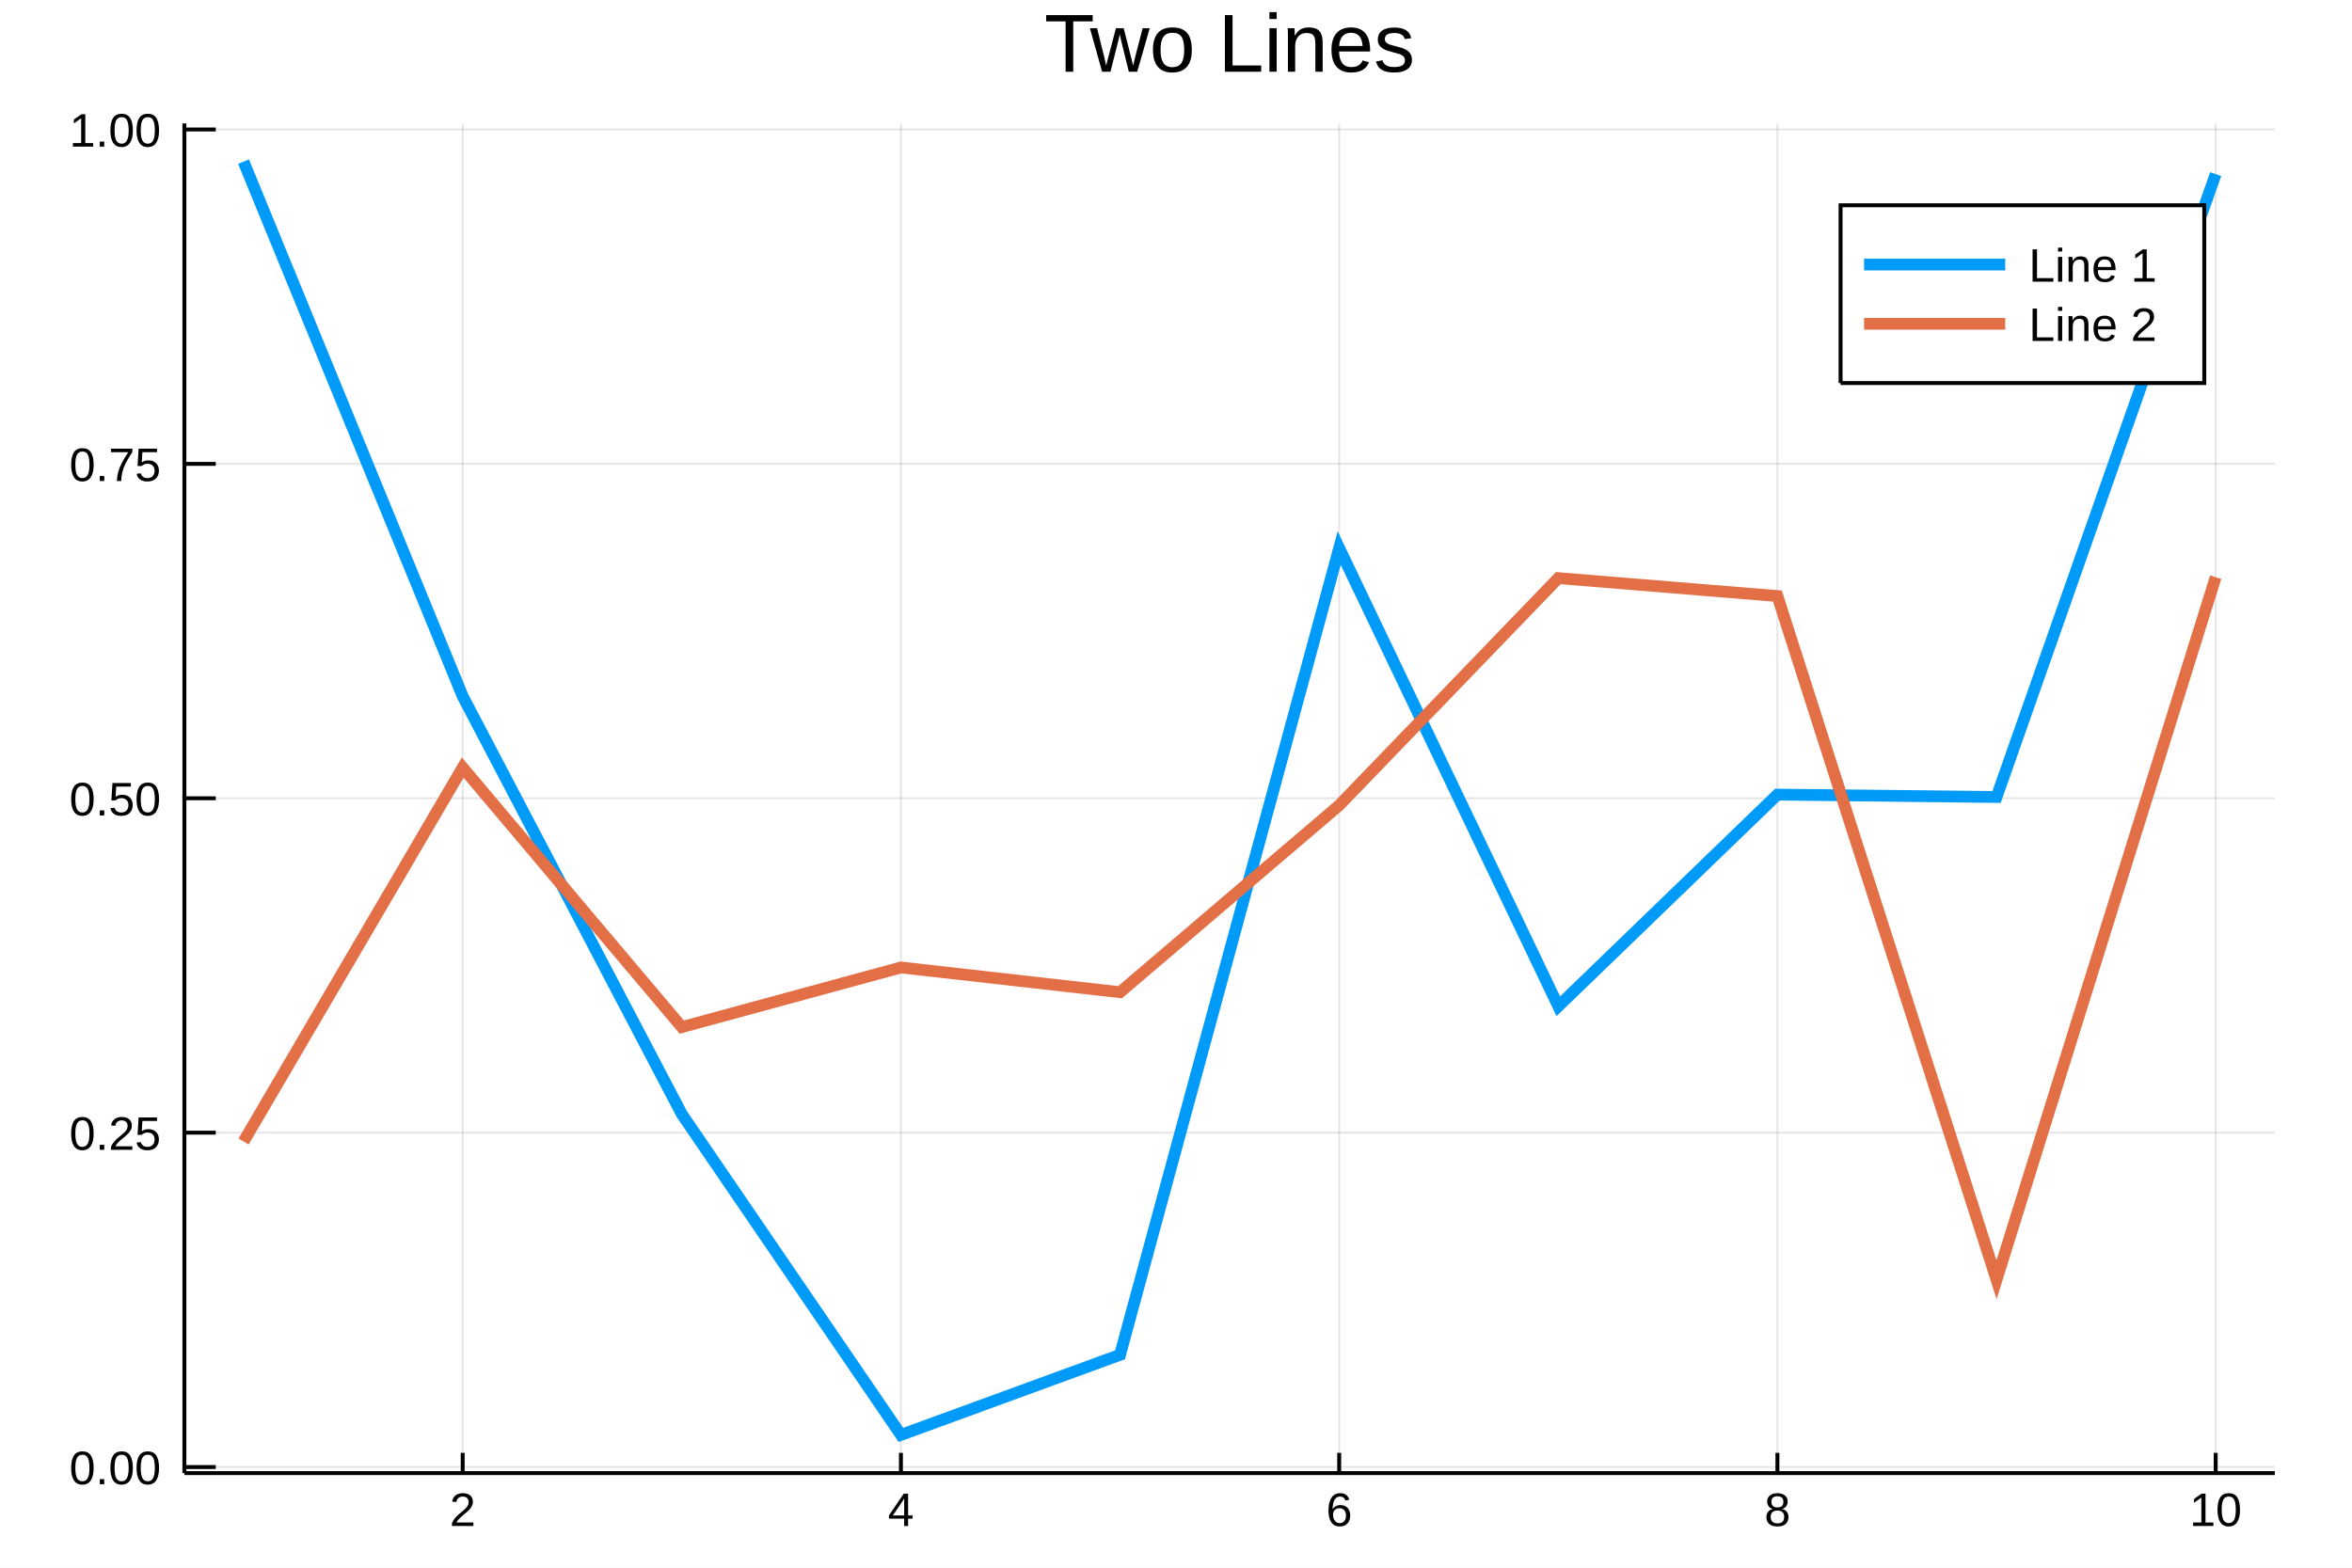
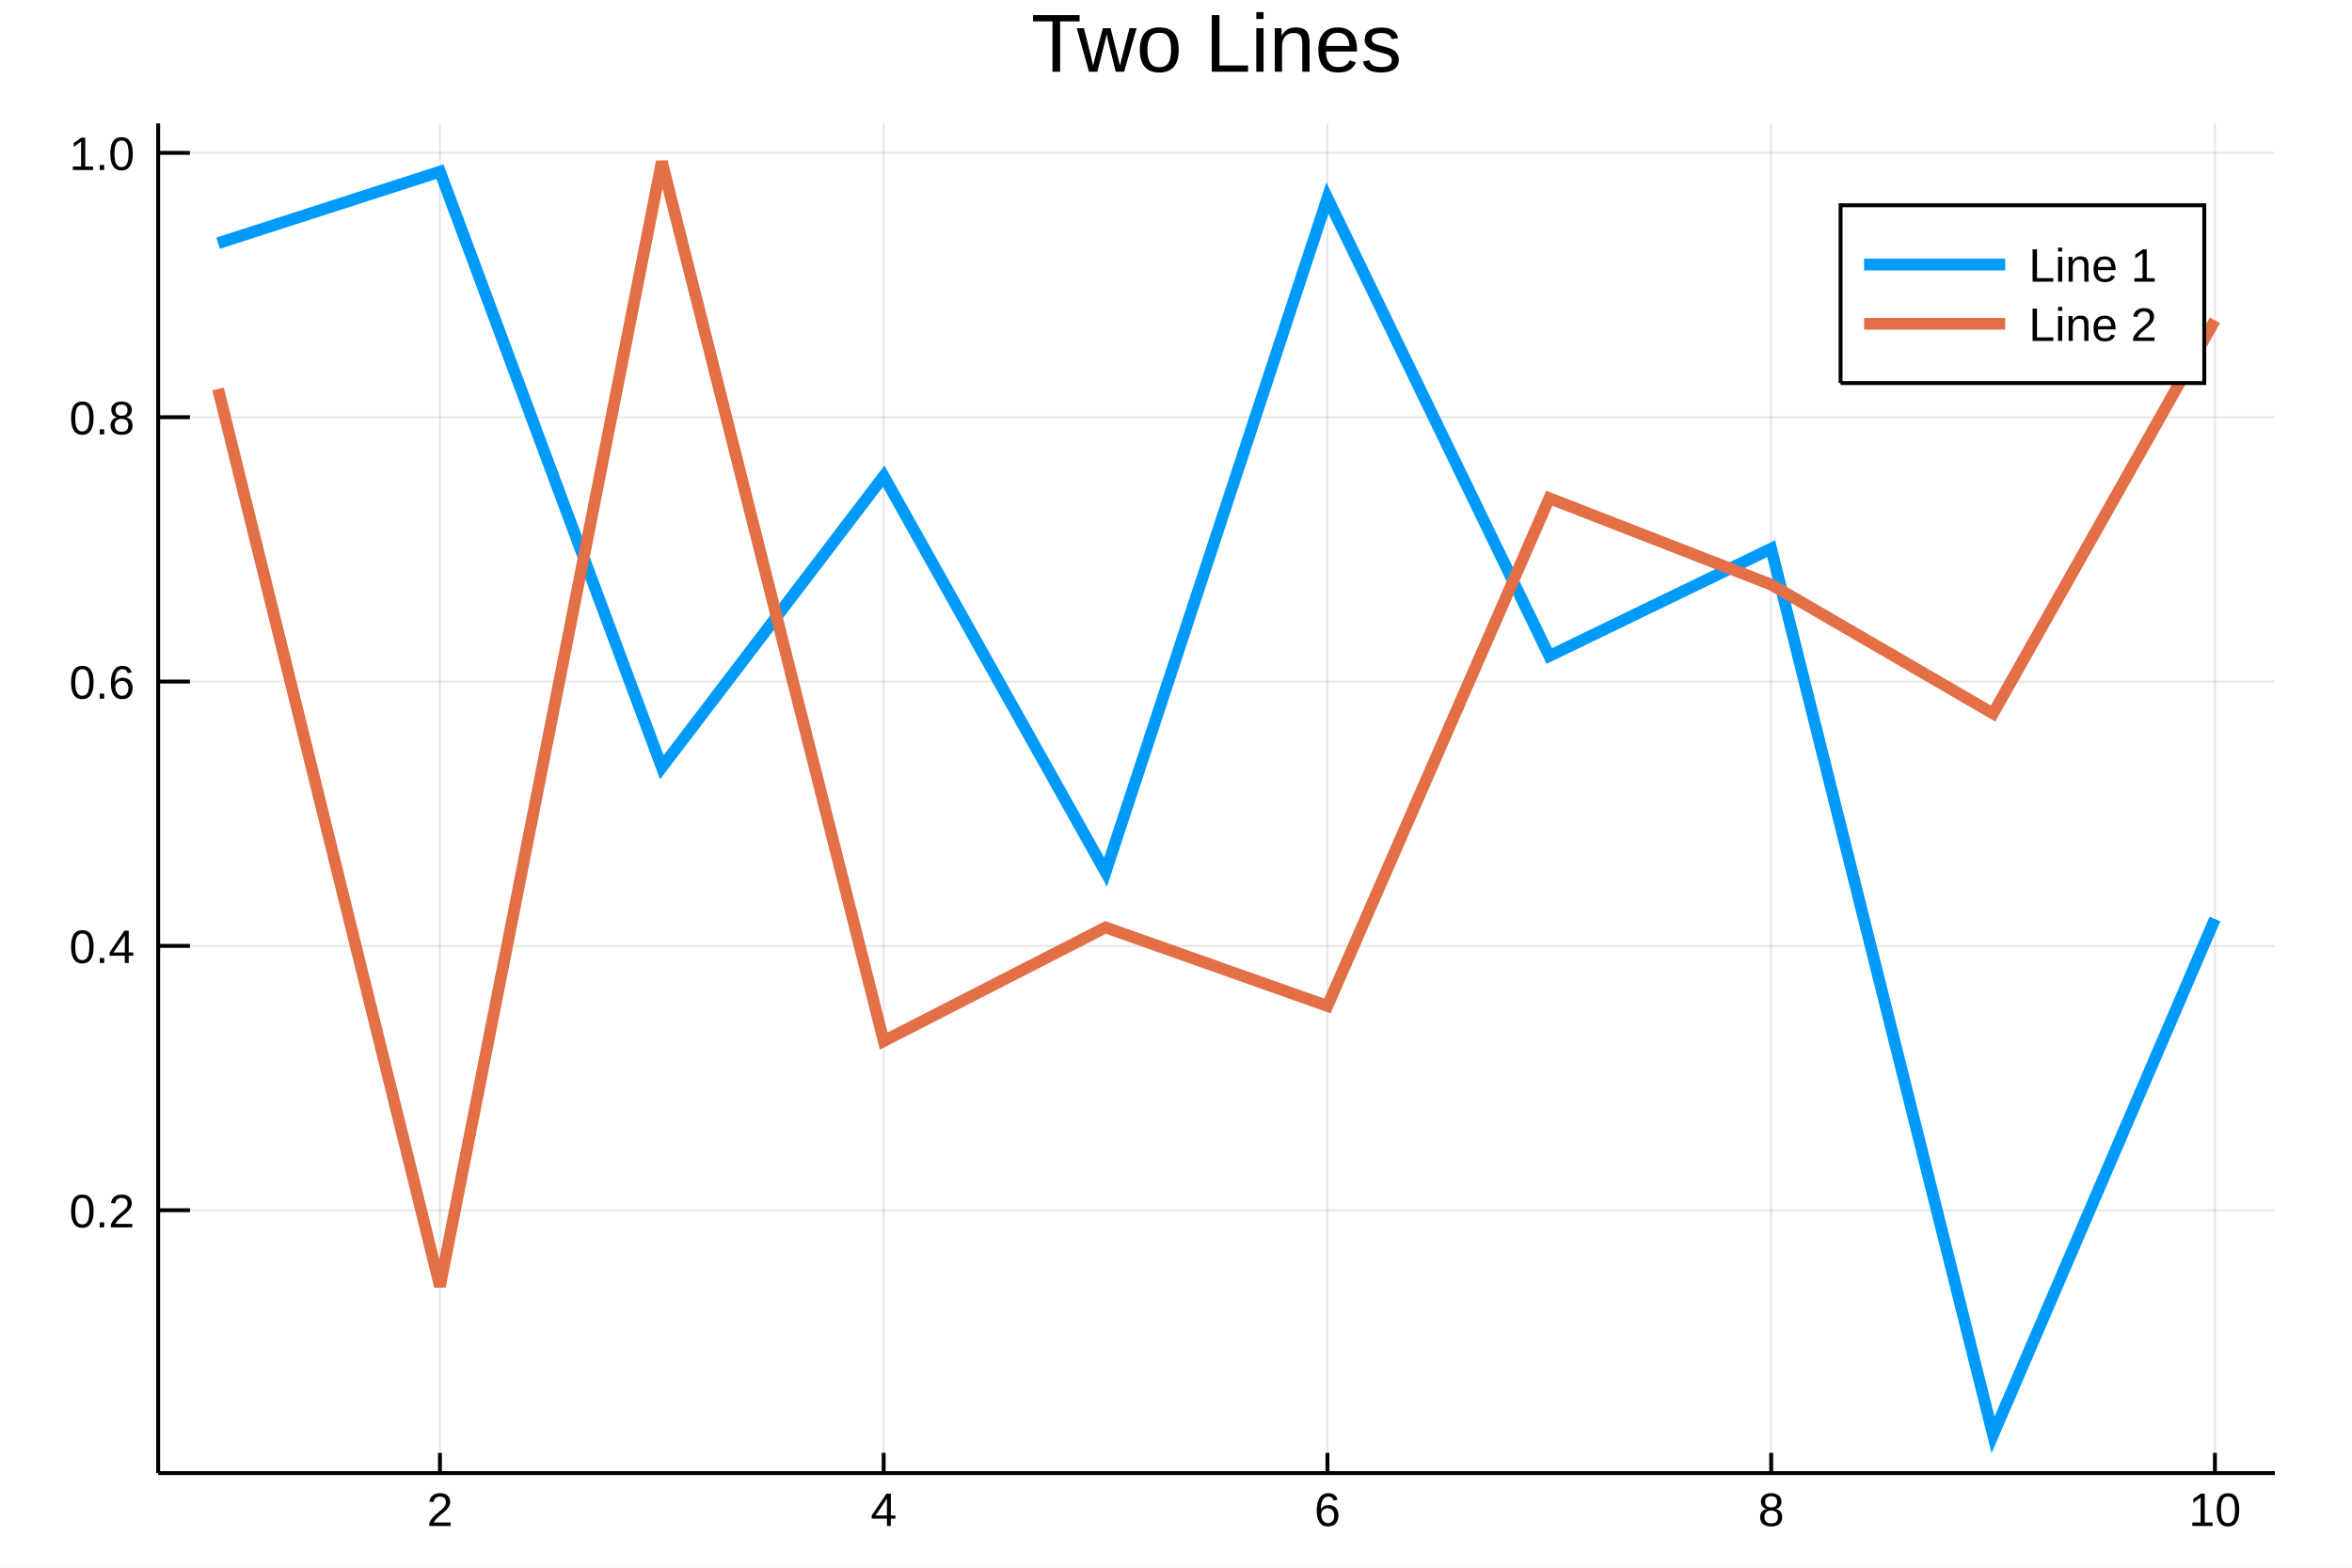
<svg xmlns="http://www.w3.org/2000/svg" width="600" height="400" viewBox="0 0 2400 1600">
  <defs>
-     <clipPath id="clip5300">
+     <clipPath id="clip5600">
      <rect x="0" y="0" width="2000" height="2000" />
    </clipPath>
  </defs>
  <defs>
-     <clipPath id="clip5301">
+     <clipPath id="clip5601">
      <rect x="0" y="0" width="2400" height="1600" />
    </clipPath>
  </defs>
-   <polygon clip-path="url(#clip5301)" points=" 0,1600 2400,1600 2400,0 0,0    " fill="#ffffff" fill-rule="evenodd" fill-opacity="1" />
+   <polygon clip-path="url(#clip5601)" points=" 0,1600 2400,1600 2400,0 0,0    " fill="#ffffff" fill-rule="evenodd" fill-opacity="1" />
  <defs>
-     <clipPath id="clip5302">
+     <clipPath id="clip5602">
      <rect x="480" y="0" width="1681" height="1600" />
    </clipPath>
  </defs>
-   <polygon clip-path="url(#clip5301)" points=" 188.156,1503.47 2321.26,1503.47 2321.26,125.984 188.156,125.984    " fill="#ffffff" fill-rule="evenodd" fill-opacity="1" />
+   <polygon clip-path="url(#clip5601)" points=" 161.394,1503.47 2321.26,1503.47 2321.26,125.984 161.394,125.984    " fill="#ffffff" fill-rule="evenodd" fill-opacity="1" />
  <defs>
-     <clipPath id="clip5303">
-       <rect x="188" y="125" width="2134" height="1378" />
+     <clipPath id="clip5603">
+       <rect x="161" y="125" width="2161" height="1378" />
    </clipPath>
  </defs>
-   <polyline clip-path="url(#clip5303)" style="stroke:#000000; stroke-width:2; stroke-opacity:0.1; fill:none" points="   472.123,1503.47 472.123,125.984    " />
-   <polyline clip-path="url(#clip5303)" style="stroke:#000000; stroke-width:2; stroke-opacity:0.1; fill:none" points="   919.314,1503.47 919.314,125.984    " />
-   <polyline clip-path="url(#clip5303)" style="stroke:#000000; stroke-width:2; stroke-opacity:0.1; fill:none" points="   1366.51,1503.47 1366.51,125.984    " />
-   <polyline clip-path="url(#clip5303)" style="stroke:#000000; stroke-width:2; stroke-opacity:0.1; fill:none" points="   1813.7,1503.47 1813.7,125.984    " />
-   <polyline clip-path="url(#clip5303)" style="stroke:#000000; stroke-width:2; stroke-opacity:0.1; fill:none" points="   2260.89,1503.47 2260.89,125.984    " />
-   <polyline clip-path="url(#clip5303)" style="stroke:#000000; stroke-width:2; stroke-opacity:0.1; fill:none" points="   188.156,1497.3 2321.26,1497.3    " />
-   <polyline clip-path="url(#clip5303)" style="stroke:#000000; stroke-width:2; stroke-opacity:0.1; fill:none" points="   188.156,1156.01 2321.26,1156.01    " />
-   <polyline clip-path="url(#clip5303)" style="stroke:#000000; stroke-width:2; stroke-opacity:0.1; fill:none" points="   188.156,814.725 2321.26,814.725    " />
-   <polyline clip-path="url(#clip5303)" style="stroke:#000000; stroke-width:2; stroke-opacity:0.1; fill:none" points="   188.156,473.437 2321.26,473.437    " />
-   <polyline clip-path="url(#clip5303)" style="stroke:#000000; stroke-width:2; stroke-opacity:0.1; fill:none" points="   188.156,132.149 2321.26,132.149    " />
-   <polyline clip-path="url(#clip5301)" style="stroke:#000000; stroke-width:4; stroke-opacity:1; fill:none" points="   188.156,1503.47 2321.26,1503.47    " />
-   <polyline clip-path="url(#clip5301)" style="stroke:#000000; stroke-width:4; stroke-opacity:1; fill:none" points="   188.156,1503.47 188.156,125.984    " />
-   <polyline clip-path="url(#clip5301)" style="stroke:#000000; stroke-width:4; stroke-opacity:1; fill:none" points="   472.123,1503.47 472.123,1482.81    " />
-   <polyline clip-path="url(#clip5301)" style="stroke:#000000; stroke-width:4; stroke-opacity:1; fill:none" points="   919.314,1503.47 919.314,1482.81    " />
-   <polyline clip-path="url(#clip5301)" style="stroke:#000000; stroke-width:4; stroke-opacity:1; fill:none" points="   1366.51,1503.47 1366.51,1482.81    " />
-   <polyline clip-path="url(#clip5301)" style="stroke:#000000; stroke-width:4; stroke-opacity:1; fill:none" points="   1813.7,1503.47 1813.7,1482.81    " />
-   <polyline clip-path="url(#clip5301)" style="stroke:#000000; stroke-width:4; stroke-opacity:1; fill:none" points="   2260.89,1503.47 2260.89,1482.81    " />
-   <polyline clip-path="url(#clip5301)" style="stroke:#000000; stroke-width:4; stroke-opacity:1; fill:none" points="   188.156,1497.3 220.153,1497.3    " />
-   <polyline clip-path="url(#clip5301)" style="stroke:#000000; stroke-width:4; stroke-opacity:1; fill:none" points="   188.156,1156.01 220.153,1156.01    " />
-   <polyline clip-path="url(#clip5301)" style="stroke:#000000; stroke-width:4; stroke-opacity:1; fill:none" points="   188.156,814.725 220.153,814.725    " />
-   <polyline clip-path="url(#clip5301)" style="stroke:#000000; stroke-width:4; stroke-opacity:1; fill:none" points="   188.156,473.437 220.153,473.437    " />
-   <polyline clip-path="url(#clip5301)" style="stroke:#000000; stroke-width:4; stroke-opacity:1; fill:none" points="   188.156,132.149 220.153,132.149    " />
-   <g clip-path="url(#clip5301)">
-     <text style="fill:#000000; fill-opacity:1; font-family:Arial,Helvetica Neue,Helvetica,sans-serif; font-size:48px; text-anchor:middle;" transform="rotate(0, 472.123, 1557.47)" x="472.123" y="1557.47">2</text>
+   <polyline clip-path="url(#clip5603)" style="stroke:#000000; stroke-width:2; stroke-opacity:0.1; fill:none" points="   448.923,1503.47 448.923,125.984    " />
+   <polyline clip-path="url(#clip5603)" style="stroke:#000000; stroke-width:2; stroke-opacity:0.1; fill:none" points="   901.725,1503.47 901.725,125.984    " />
+   <polyline clip-path="url(#clip5603)" style="stroke:#000000; stroke-width:2; stroke-opacity:0.1; fill:none" points="   1354.53,1503.47 1354.53,125.984    " />
+   <polyline clip-path="url(#clip5603)" style="stroke:#000000; stroke-width:2; stroke-opacity:0.1; fill:none" points="   1807.33,1503.47 1807.33,125.984    " />
+   <polyline clip-path="url(#clip5603)" style="stroke:#000000; stroke-width:2; stroke-opacity:0.1; fill:none" points="   2260.13,1503.47 2260.13,125.984    " />
+   <polyline clip-path="url(#clip5603)" style="stroke:#000000; stroke-width:2; stroke-opacity:0.1; fill:none" points="   161.394,1235.17 2321.26,1235.17    " />
+   <polyline clip-path="url(#clip5603)" style="stroke:#000000; stroke-width:2; stroke-opacity:0.1; fill:none" points="   161.394,965.38 2321.26,965.38    " />
+   <polyline clip-path="url(#clip5603)" style="stroke:#000000; stroke-width:2; stroke-opacity:0.1; fill:none" points="   161.394,695.593 2321.26,695.593    " />
+   <polyline clip-path="url(#clip5603)" style="stroke:#000000; stroke-width:2; stroke-opacity:0.1; fill:none" points="   161.394,425.806 2321.26,425.806    " />
+   <polyline clip-path="url(#clip5603)" style="stroke:#000000; stroke-width:2; stroke-opacity:0.1; fill:none" points="   161.394,156.019 2321.26,156.019    " />
+   <polyline clip-path="url(#clip5601)" style="stroke:#000000; stroke-width:4; stroke-opacity:1; fill:none" points="   161.394,1503.47 2321.26,1503.47    " />
+   <polyline clip-path="url(#clip5601)" style="stroke:#000000; stroke-width:4; stroke-opacity:1; fill:none" points="   161.394,1503.47 161.394,125.984    " />
+   <polyline clip-path="url(#clip5601)" style="stroke:#000000; stroke-width:4; stroke-opacity:1; fill:none" points="   448.923,1503.47 448.923,1482.81    " />
+   <polyline clip-path="url(#clip5601)" style="stroke:#000000; stroke-width:4; stroke-opacity:1; fill:none" points="   901.725,1503.47 901.725,1482.81    " />
+   <polyline clip-path="url(#clip5601)" style="stroke:#000000; stroke-width:4; stroke-opacity:1; fill:none" points="   1354.53,1503.47 1354.53,1482.81    " />
+   <polyline clip-path="url(#clip5601)" style="stroke:#000000; stroke-width:4; stroke-opacity:1; fill:none" points="   1807.33,1503.47 1807.33,1482.81    " />
+   <polyline clip-path="url(#clip5601)" style="stroke:#000000; stroke-width:4; stroke-opacity:1; fill:none" points="   2260.13,1503.47 2260.13,1482.81    " />
+   <polyline clip-path="url(#clip5601)" style="stroke:#000000; stroke-width:4; stroke-opacity:1; fill:none" points="   161.394,1235.17 193.792,1235.17    " />
+   <polyline clip-path="url(#clip5601)" style="stroke:#000000; stroke-width:4; stroke-opacity:1; fill:none" points="   161.394,965.38 193.792,965.38    " />
+   <polyline clip-path="url(#clip5601)" style="stroke:#000000; stroke-width:4; stroke-opacity:1; fill:none" points="   161.394,695.593 193.792,695.593    " />
+   <polyline clip-path="url(#clip5601)" style="stroke:#000000; stroke-width:4; stroke-opacity:1; fill:none" points="   161.394,425.806 193.792,425.806    " />
+   <polyline clip-path="url(#clip5601)" style="stroke:#000000; stroke-width:4; stroke-opacity:1; fill:none" points="   161.394,156.019 193.792,156.019    " />
+   <g clip-path="url(#clip5601)">
+     <text style="fill:#000000; fill-opacity:1; font-family:Arial,Helvetica Neue,Helvetica,sans-serif; font-size:48px; text-anchor:middle;" transform="rotate(0, 448.923, 1557.47)" x="448.923" y="1557.47">2</text>
  </g>
-   <g clip-path="url(#clip5301)">
-     <text style="fill:#000000; fill-opacity:1; font-family:Arial,Helvetica Neue,Helvetica,sans-serif; font-size:48px; text-anchor:middle;" transform="rotate(0, 919.314, 1557.47)" x="919.314" y="1557.47">4</text>
+   <g clip-path="url(#clip5601)">
+     <text style="fill:#000000; fill-opacity:1; font-family:Arial,Helvetica Neue,Helvetica,sans-serif; font-size:48px; text-anchor:middle;" transform="rotate(0, 901.725, 1557.47)" x="901.725" y="1557.47">4</text>
  </g>
-   <g clip-path="url(#clip5301)">
-     <text style="fill:#000000; fill-opacity:1; font-family:Arial,Helvetica Neue,Helvetica,sans-serif; font-size:48px; text-anchor:middle;" transform="rotate(0, 1366.51, 1557.47)" x="1366.51" y="1557.47">6</text>
+   <g clip-path="url(#clip5601)">
+     <text style="fill:#000000; fill-opacity:1; font-family:Arial,Helvetica Neue,Helvetica,sans-serif; font-size:48px; text-anchor:middle;" transform="rotate(0, 1354.53, 1557.47)" x="1354.53" y="1557.47">6</text>
  </g>
-   <g clip-path="url(#clip5301)">
-     <text style="fill:#000000; fill-opacity:1; font-family:Arial,Helvetica Neue,Helvetica,sans-serif; font-size:48px; text-anchor:middle;" transform="rotate(0, 1813.7, 1557.47)" x="1813.7" y="1557.47">8</text>
+   <g clip-path="url(#clip5601)">
+     <text style="fill:#000000; fill-opacity:1; font-family:Arial,Helvetica Neue,Helvetica,sans-serif; font-size:48px; text-anchor:middle;" transform="rotate(0, 1807.33, 1557.47)" x="1807.33" y="1557.47">8</text>
  </g>
-   <g clip-path="url(#clip5301)">
-     <text style="fill:#000000; fill-opacity:1; font-family:Arial,Helvetica Neue,Helvetica,sans-serif; font-size:48px; text-anchor:middle;" transform="rotate(0, 2260.89, 1557.47)" x="2260.89" y="1557.47">10</text>
+   <g clip-path="url(#clip5601)">
+     <text style="fill:#000000; fill-opacity:1; font-family:Arial,Helvetica Neue,Helvetica,sans-serif; font-size:48px; text-anchor:middle;" transform="rotate(0, 2260.13, 1557.47)" x="2260.13" y="1557.47">10</text>
  </g>
-   <g clip-path="url(#clip5301)">
-     <text style="fill:#000000; fill-opacity:1; font-family:Arial,Helvetica Neue,Helvetica,sans-serif; font-size:48px; text-anchor:end;" transform="rotate(0, 164.156, 1514.8)" x="164.156" y="1514.8">0.00</text>
+   <g clip-path="url(#clip5601)">
+     <text style="fill:#000000; fill-opacity:1; font-family:Arial,Helvetica Neue,Helvetica,sans-serif; font-size:48px; text-anchor:end;" transform="rotate(0, 137.394, 1252.67)" x="137.394" y="1252.67">0.2</text>
  </g>
-   <g clip-path="url(#clip5301)">
-     <text style="fill:#000000; fill-opacity:1; font-family:Arial,Helvetica Neue,Helvetica,sans-serif; font-size:48px; text-anchor:end;" transform="rotate(0, 164.156, 1173.51)" x="164.156" y="1173.51">0.25</text>
+   <g clip-path="url(#clip5601)">
+     <text style="fill:#000000; fill-opacity:1; font-family:Arial,Helvetica Neue,Helvetica,sans-serif; font-size:48px; text-anchor:end;" transform="rotate(0, 137.394, 982.88)" x="137.394" y="982.88">0.4</text>
  </g>
-   <g clip-path="url(#clip5301)">
-     <text style="fill:#000000; fill-opacity:1; font-family:Arial,Helvetica Neue,Helvetica,sans-serif; font-size:48px; text-anchor:end;" transform="rotate(0, 164.156, 832.225)" x="164.156" y="832.225">0.50</text>
+   <g clip-path="url(#clip5601)">
+     <text style="fill:#000000; fill-opacity:1; font-family:Arial,Helvetica Neue,Helvetica,sans-serif; font-size:48px; text-anchor:end;" transform="rotate(0, 137.394, 713.093)" x="137.394" y="713.093">0.6</text>
  </g>
-   <g clip-path="url(#clip5301)">
-     <text style="fill:#000000; fill-opacity:1; font-family:Arial,Helvetica Neue,Helvetica,sans-serif; font-size:48px; text-anchor:end;" transform="rotate(0, 164.156, 490.937)" x="164.156" y="490.937">0.75</text>
+   <g clip-path="url(#clip5601)">
+     <text style="fill:#000000; fill-opacity:1; font-family:Arial,Helvetica Neue,Helvetica,sans-serif; font-size:48px; text-anchor:end;" transform="rotate(0, 137.394, 443.306)" x="137.394" y="443.306">0.8</text>
  </g>
-   <g clip-path="url(#clip5301)">
-     <text style="fill:#000000; fill-opacity:1; font-family:Arial,Helvetica Neue,Helvetica,sans-serif; font-size:48px; text-anchor:end;" transform="rotate(0, 164.156, 149.649)" x="164.156" y="149.649">1.00</text>
+   <g clip-path="url(#clip5601)">
+     <text style="fill:#000000; fill-opacity:1; font-family:Arial,Helvetica Neue,Helvetica,sans-serif; font-size:48px; text-anchor:end;" transform="rotate(0, 137.394, 173.519)" x="137.394" y="173.519">1.0</text>
  </g>
-   <g clip-path="url(#clip5301)">
-     <text style="fill:#000000; fill-opacity:1; font-family:Arial,Helvetica Neue,Helvetica,sans-serif; font-size:84px; text-anchor:middle;" transform="rotate(0, 1254.71, 73.2)" x="1254.71" y="73.2">Two Lines</text>
+   <g clip-path="url(#clip5601)">
+     <text style="fill:#000000; fill-opacity:1; font-family:Arial,Helvetica Neue,Helvetica,sans-serif; font-size:84px; text-anchor:middle;" transform="rotate(0, 1241.33, 73.2)" x="1241.33" y="73.2">Two Lines</text>
  </g>
-   <polyline clip-path="url(#clip5303)" style="stroke:#009af9; stroke-width:12; stroke-opacity:1; fill:none" points="   248.527,164.97 472.123,710.558 695.719,1137.05 919.314,1464.49 1142.91,1382.73 1366.51,559.372 1590.1,1026.99 1813.7,810.987 2037.29,813.449 2260.89,177.714       " />
-   <polyline clip-path="url(#clip5303)" style="stroke:#e26f46; stroke-width:12; stroke-opacity:1; fill:none" points="   248.527,1165.06 472.123,783.376 695.719,1048.28 919.314,987.408 1142.91,1012.66 1366.51,821.91 1590.1,590.041 1813.7,608.354 2037.29,1306.13 2260.89,589.094       " />
-   <polygon clip-path="url(#clip5301)" points=" 1878.14,390.944 2249.26,390.944 2249.26,209.504 1878.14,209.504    " fill="#ffffff" fill-rule="evenodd" fill-opacity="1" />
-   <polyline clip-path="url(#clip5301)" style="stroke:#000000; stroke-width:4; stroke-opacity:1; fill:none" points="   1878.14,390.944 2249.26,390.944 2249.26,209.504 1878.14,209.504 1878.14,390.944    " />
-   <polyline clip-path="url(#clip5301)" style="stroke:#009af9; stroke-width:12; stroke-opacity:1; fill:none" points="   1902.14,269.984 2046.14,269.984    " />
-   <g clip-path="url(#clip5301)">
+   <polyline clip-path="url(#clip5603)" style="stroke:#009af9; stroke-width:12; stroke-opacity:1; fill:none" points="   222.522,248.195 448.923,175.193 675.324,783.132 901.725,486.01 1128.13,890.002 1354.53,202.131 1580.93,669.497 1807.33,559.948 2033.73,1464.49 2260.13,937.965       " />
+   <polyline clip-path="url(#clip5603)" style="stroke:#e26f46; stroke-width:12; stroke-opacity:1; fill:none" points="   222.522,396.917 448.923,1312.89 675.324,164.97 901.725,1062.54 1128.13,946.538 1354.53,1026.68 1580.93,508.501 1807.33,596.658 2033.73,728.208 2260.13,326.868       " />
+   <polygon clip-path="url(#clip5601)" points=" 1878.14,390.944 2249.26,390.944 2249.26,209.504 1878.14,209.504    " fill="#ffffff" fill-rule="evenodd" fill-opacity="1" />
+   <polyline clip-path="url(#clip5601)" style="stroke:#000000; stroke-width:4; stroke-opacity:1; fill:none" points="   1878.14,390.944 2249.26,390.944 2249.26,209.504 1878.14,209.504 1878.14,390.944    " />
+   <polyline clip-path="url(#clip5601)" style="stroke:#009af9; stroke-width:12; stroke-opacity:1; fill:none" points="   1902.14,269.984 2046.14,269.984    " />
+   <g clip-path="url(#clip5601)">
    <text style="fill:#000000; fill-opacity:1; font-family:Arial,Helvetica Neue,Helvetica,sans-serif; font-size:48px; text-anchor:start;" transform="rotate(0, 2070.14, 287.484)" x="2070.14" y="287.484">Line 1</text>
  </g>
-   <polyline clip-path="url(#clip5301)" style="stroke:#e26f46; stroke-width:12; stroke-opacity:1; fill:none" points="   1902.14,330.464 2046.14,330.464    " />
-   <g clip-path="url(#clip5301)">
+   <polyline clip-path="url(#clip5601)" style="stroke:#e26f46; stroke-width:12; stroke-opacity:1; fill:none" points="   1902.14,330.464 2046.14,330.464    " />
+   <g clip-path="url(#clip5601)">
    <text style="fill:#000000; fill-opacity:1; font-family:Arial,Helvetica Neue,Helvetica,sans-serif; font-size:48px; text-anchor:start;" transform="rotate(0, 2070.14, 347.964)" x="2070.14" y="347.964">Line 2</text>
  </g>
</svg>
